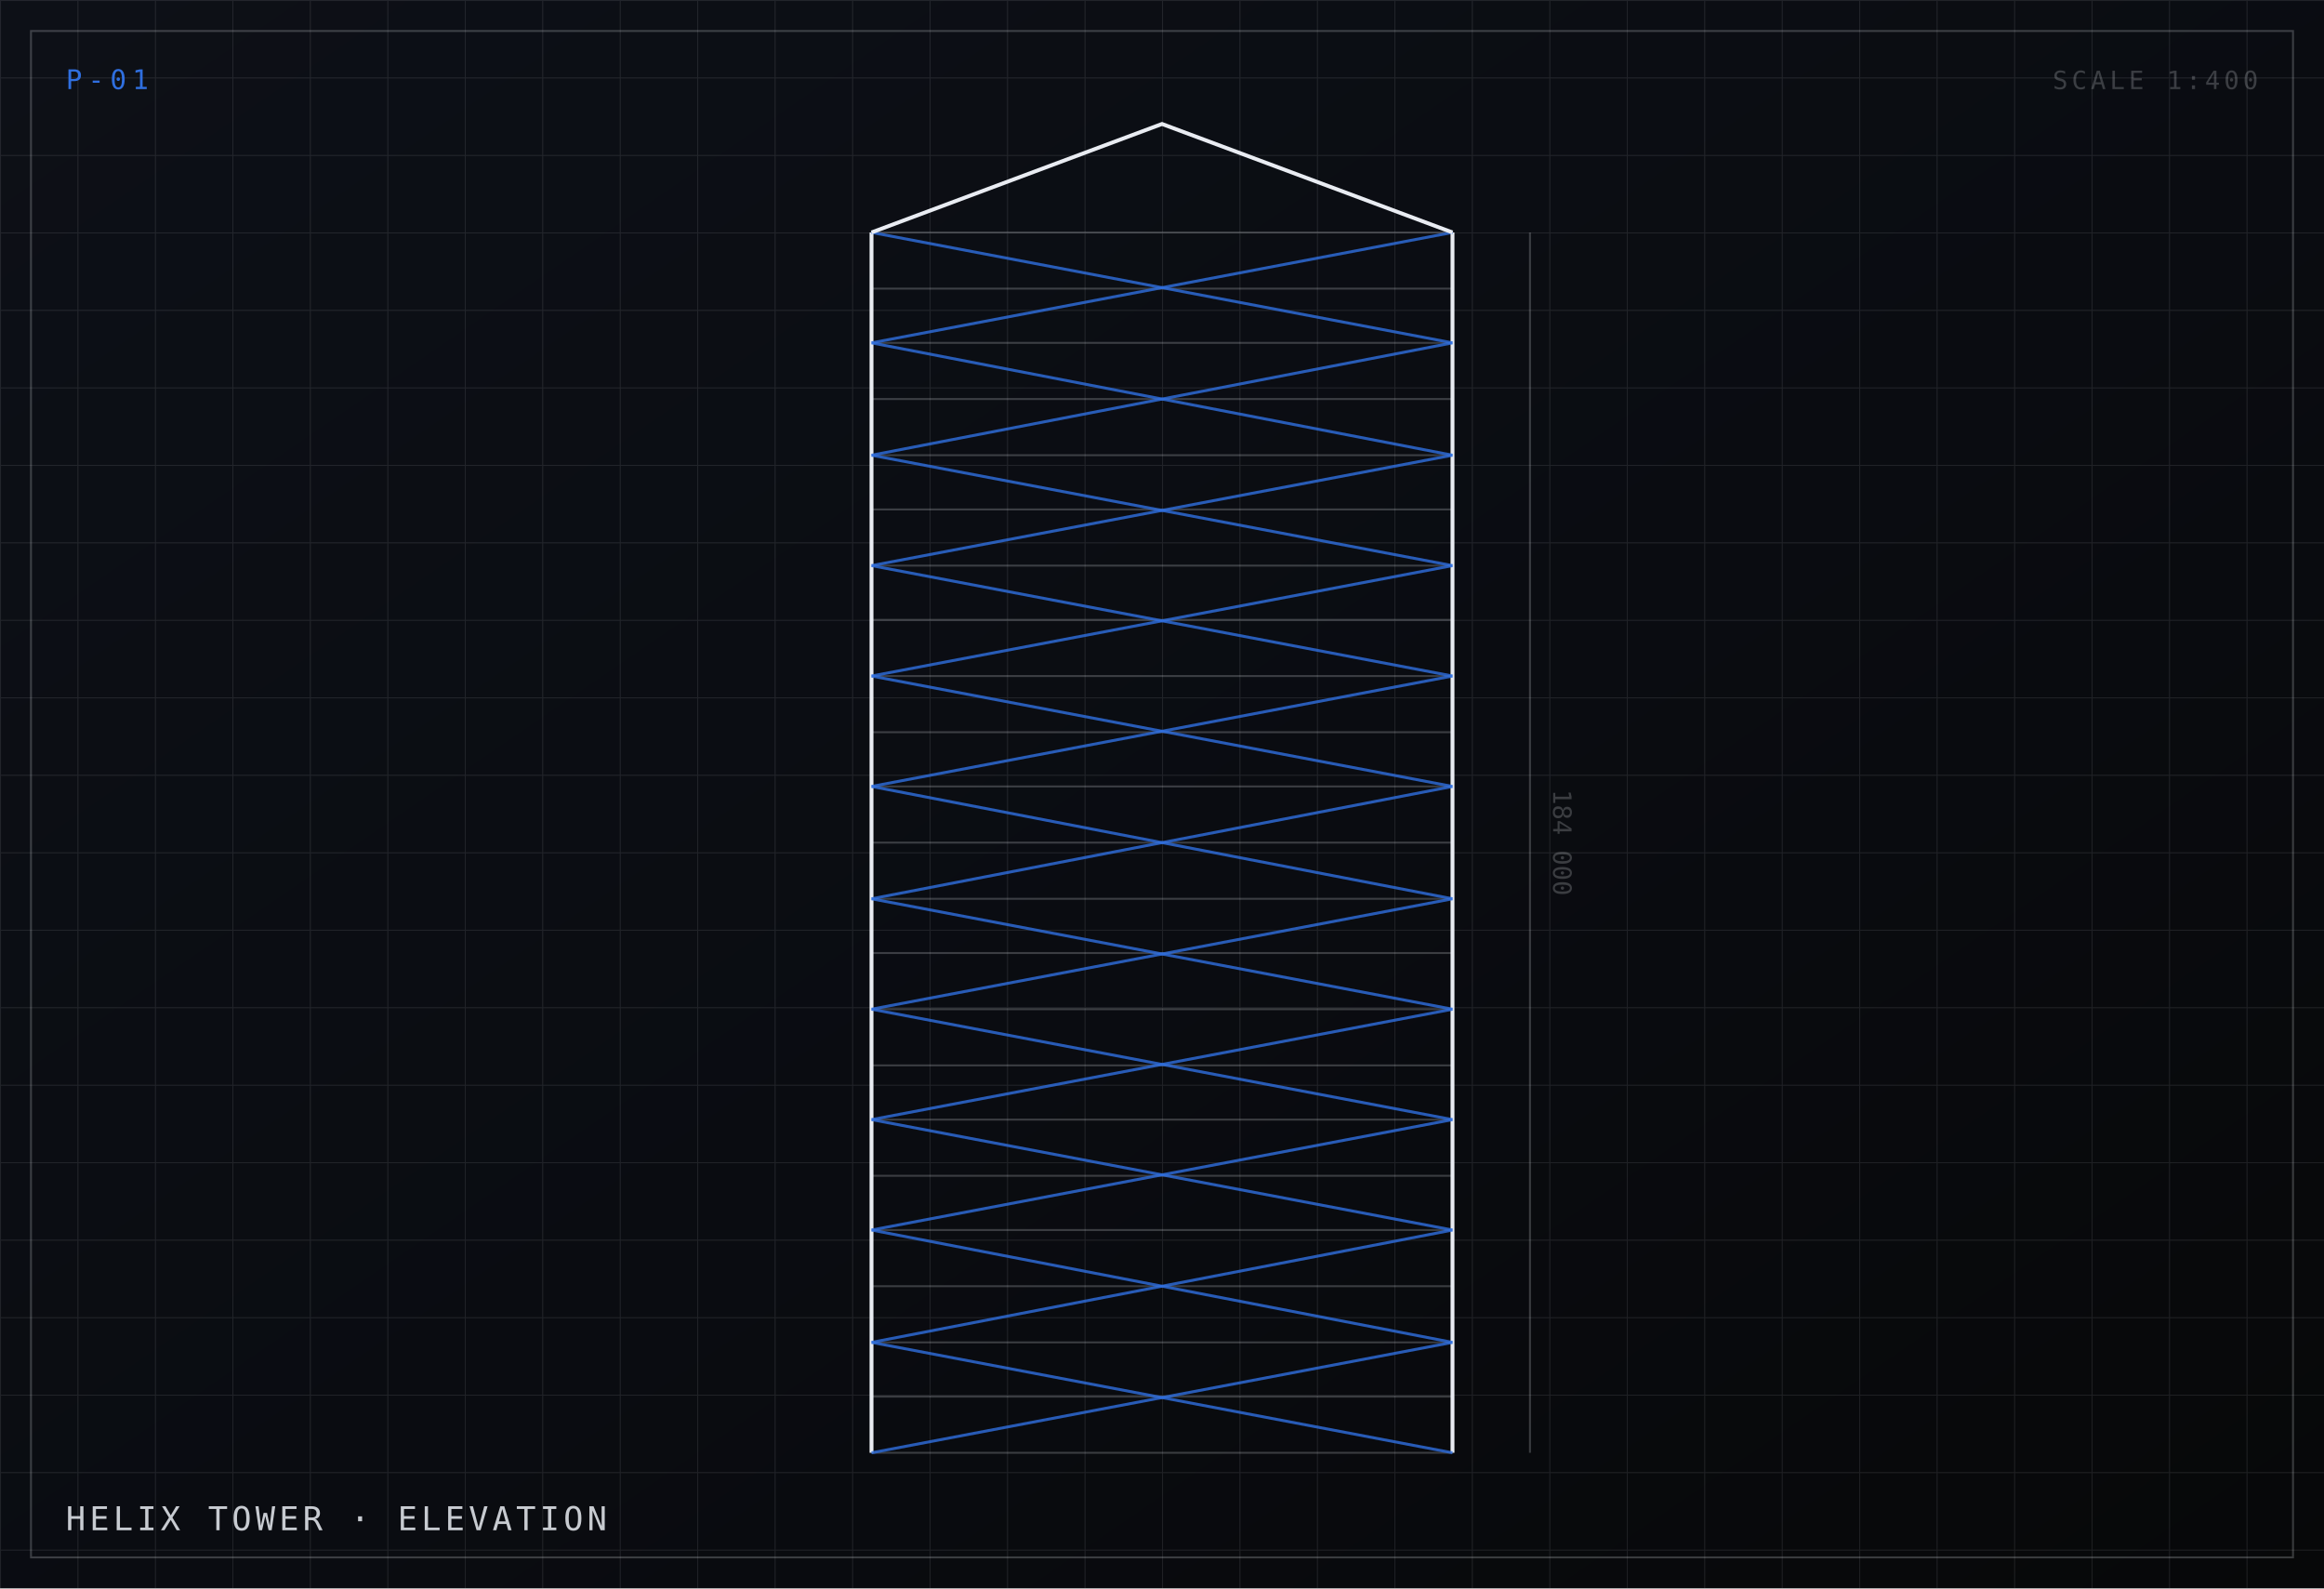
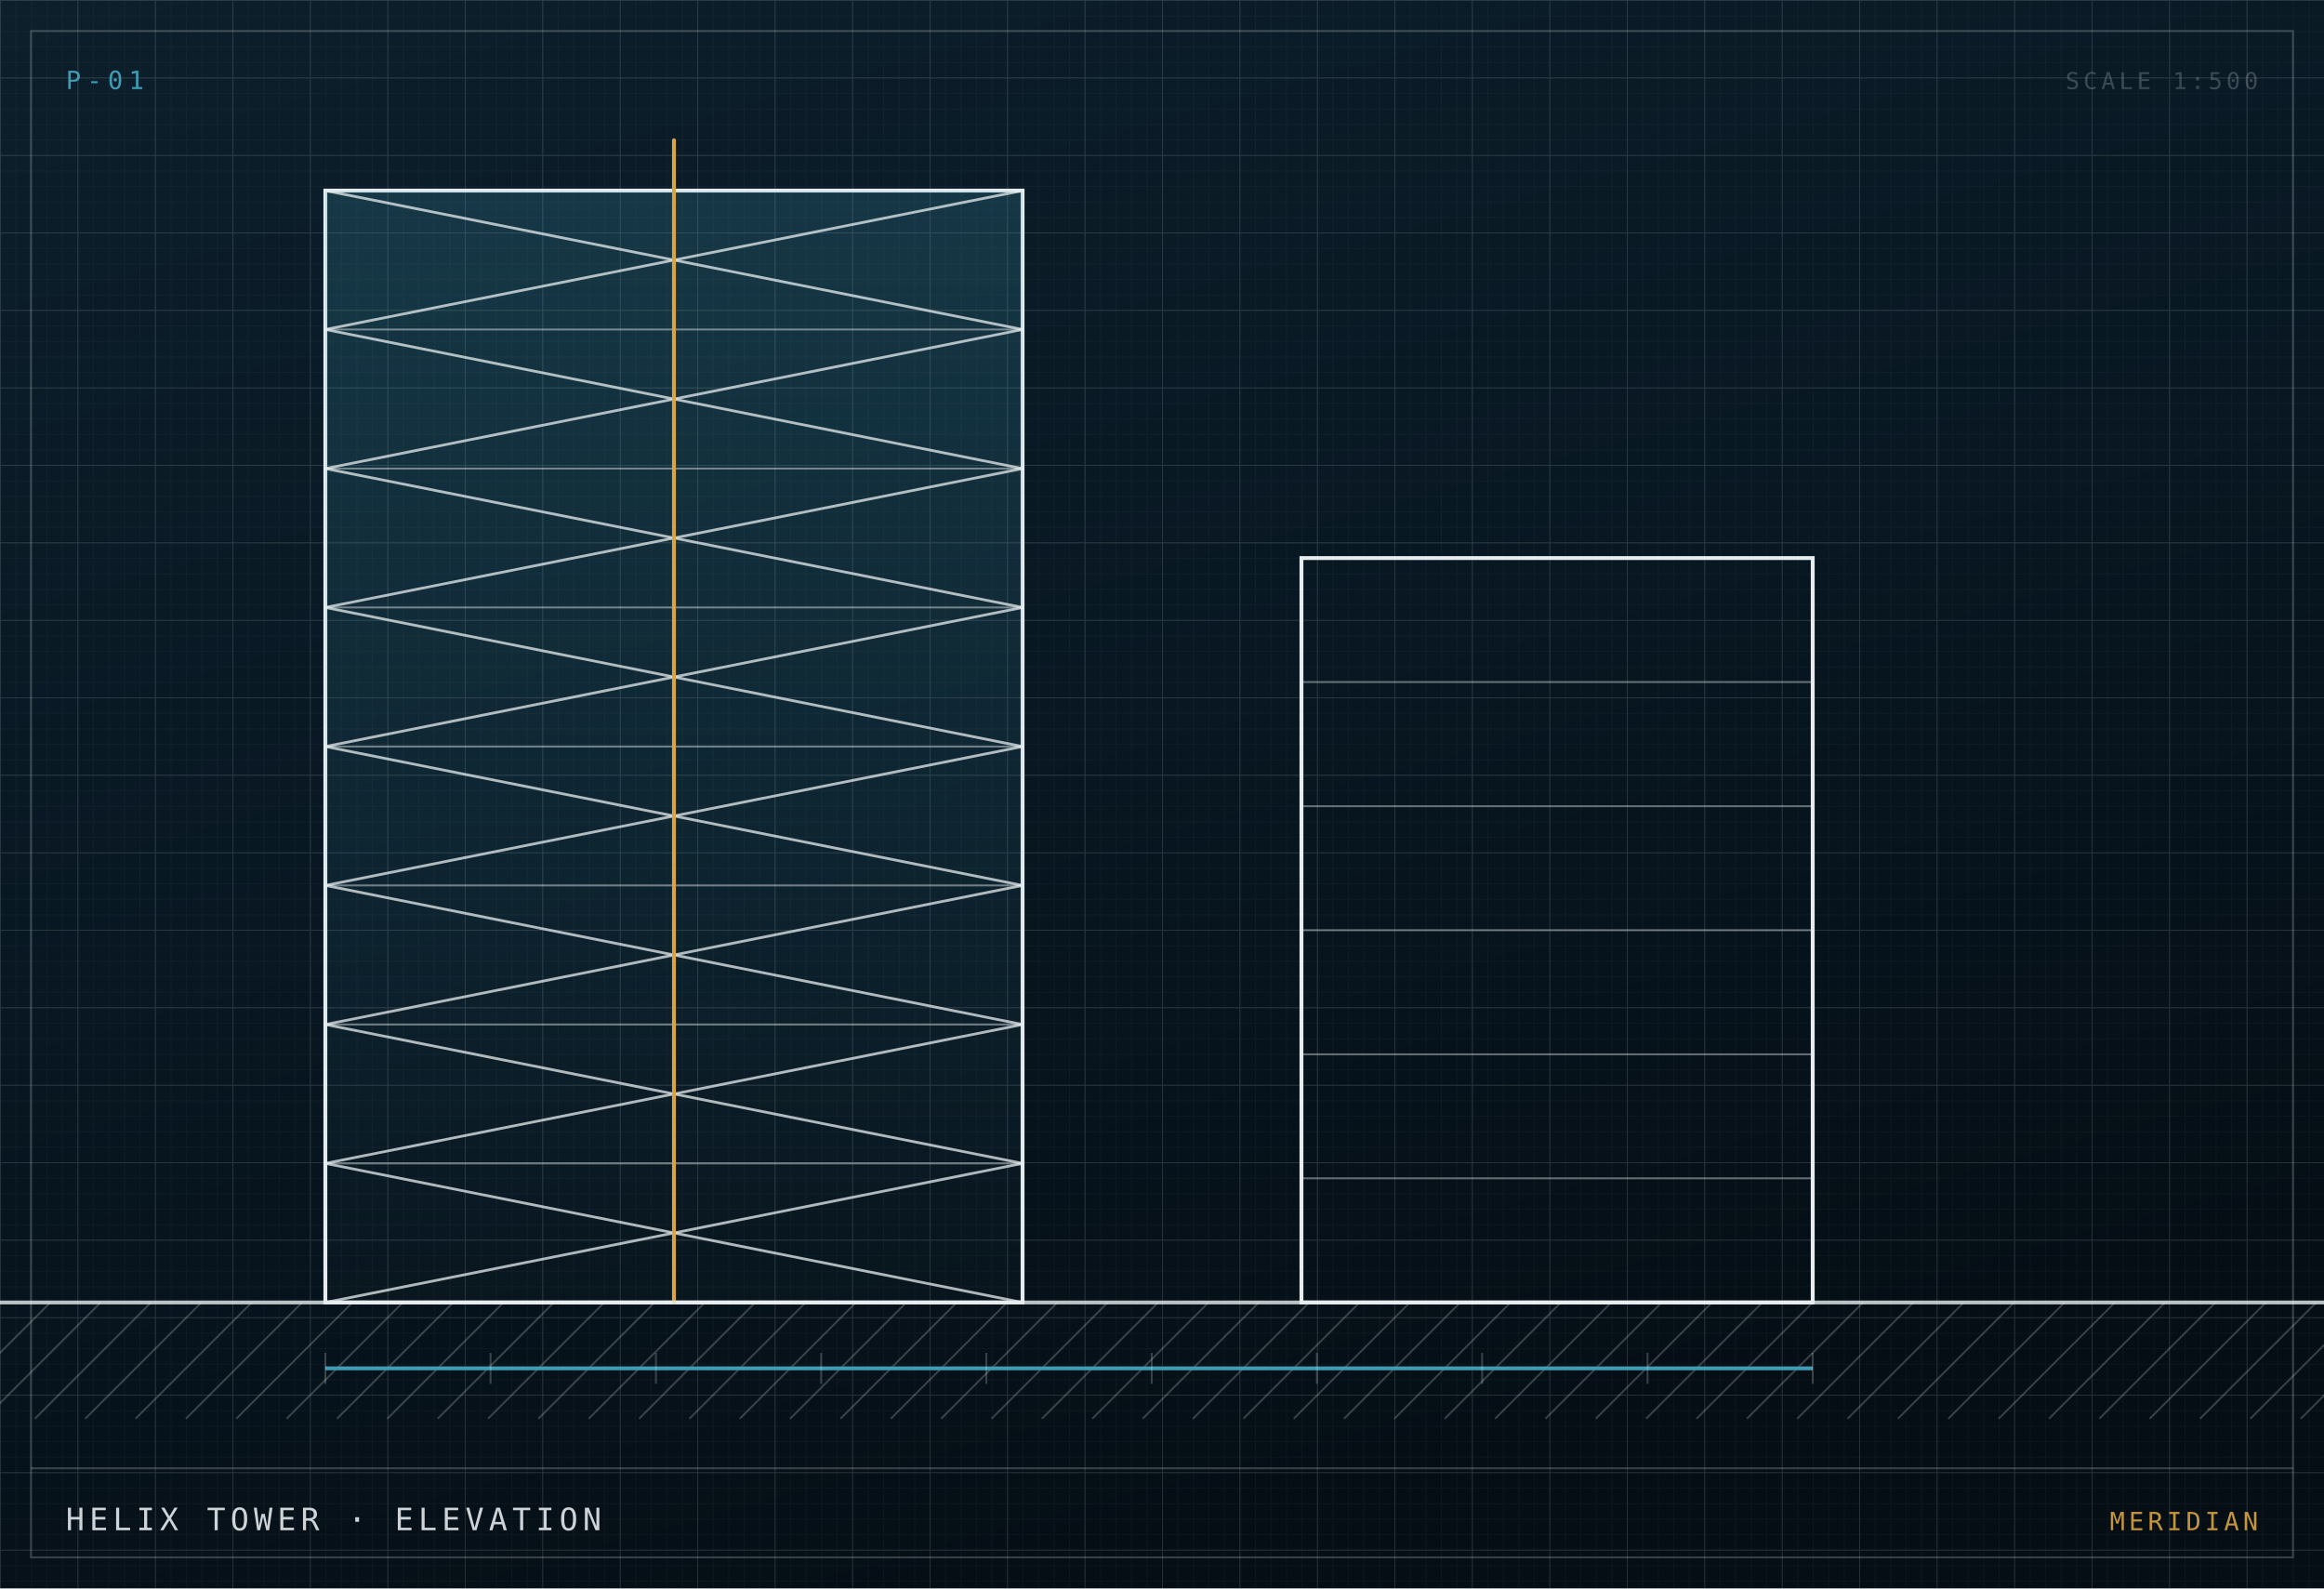
- <svg xmlns="http://www.w3.org/2000/svg" width="1200" height="820" viewBox="0 0 1200 820" preserveAspectRatio="xMidYMid slice">
+ <svg xmlns="http://www.w3.org/2000/svg" width="1200" height="820" viewBox="0 0 1200 820" preserveAspectRatio="xMidYMid slice" role="img" aria-label="HELIX TOWER · ELEVATION">
  <defs>
-     <linearGradient id="bg" x1="0" y1="0" x2="1" y2="1">
-       <stop offset="0" stop-color="#0d1017" />
-       <stop offset="0.55" stop-color="#0a0c11" />
-       <stop offset="1" stop-color="#070809" />
+     <linearGradient id="ground" x1="0" y1="0" x2="0.4" y2="1">
+       <stop offset="0" stop-color="#0c1f2b" />
+       <stop offset="0.55" stop-color="#081722" />
+       <stop offset="1" stop-color="#050e15" />
    </linearGradient>
    <pattern id="grid" width="40" height="40" patternUnits="userSpaceOnUse">
-       <path d="M40 0H0V40" fill="none" stroke="rgba(233,236,242,0.10)" stroke-width="1" />
+       <path d="M40 0H0V40" fill="none" stroke="rgba(231,237,239,0.12)" stroke-width="1" />
    </pattern>
-     <linearGradient id="glow" x1="0" y1="0" x2="0" y2="1">
-       <stop offset="0" stop-color="#2f6fe0" stop-opacity="0.5" />
-       <stop offset="1" stop-color="#1f4fa8" stop-opacity="0.05" />
+     <pattern id="grid-fine" width="8" height="8" patternUnits="userSpaceOnUse">
+       <path d="M8 0H0V8" fill="none" stroke="rgba(231,237,239,0.05)" stroke-width="0.6" />
+     </pattern>
+     <linearGradient id="wash" x1="0" y1="0" x2="0" y2="1">
+       <stop offset="0" stop-color="#3f9cb4" stop-opacity="0.42" />
+       <stop offset="1" stop-color="#3f9cb4" stop-opacity="0.04" />
    </linearGradient>
  </defs>
-   <rect x="0" y="0" width="1200" height="820" fill="url(#bg)" />
-   <rect x="0" y="0" width="1200" height="820" fill="url(#grid)" />
-   <rect x="16" y="16" width="1168" height="788" fill="none" stroke="rgba(233,236,242,0.22)" stroke-width="1" />
-   <text x="34" y="790" fill="#e9ecf2" font-family="'IBM Plex Mono',monospace" font-size="17" letter-spacing="2" opacity="0.85">HELIX TOWER · ELEVATION</text>
-   <text x="34" y="46" fill="#2f6fe0" font-family="'IBM Plex Mono',monospace" font-size="14" letter-spacing="3">P-01</text>
-   <text x="1166" y="46" text-anchor="end" fill="rgba(233,236,242,0.22)" font-family="'IBM Plex Mono',monospace" font-size="13" letter-spacing="2">SCALE 1:400</text>
-   <line x1="450.0" y1="750" x2="750.0" y2="750" stroke="rgba(233,236,242,0.22)" stroke-width="1" />
-   <line x1="450.0" y1="721" x2="750.0" y2="721" stroke="rgba(233,236,242,0.22)" stroke-width="1" />
-   <line x1="450.0" y1="693" x2="750.0" y2="693" stroke="rgba(233,236,242,0.22)" stroke-width="1" />
-   <line x1="450.0" y1="664" x2="750.0" y2="664" stroke="rgba(233,236,242,0.22)" stroke-width="1" />
-   <line x1="450.0" y1="635" x2="750.0" y2="635" stroke="rgba(233,236,242,0.22)" stroke-width="1" />
-   <line x1="450.0" y1="607" x2="750.0" y2="607" stroke="rgba(233,236,242,0.22)" stroke-width="1" />
-   <line x1="450.0" y1="578" x2="750.0" y2="578" stroke="rgba(233,236,242,0.22)" stroke-width="1" />
-   <line x1="450.0" y1="550" x2="750.0" y2="550" stroke="rgba(233,236,242,0.22)" stroke-width="1" />
-   <line x1="450.0" y1="521" x2="750.0" y2="521" stroke="rgba(233,236,242,0.22)" stroke-width="1" />
-   <line x1="450.0" y1="492" x2="750.0" y2="492" stroke="rgba(233,236,242,0.22)" stroke-width="1" />
-   <line x1="450.0" y1="464" x2="750.0" y2="464" stroke="rgba(233,236,242,0.22)" stroke-width="1" />
-   <line x1="450.0" y1="435" x2="750.0" y2="435" stroke="rgba(233,236,242,0.22)" stroke-width="1" />
-   <line x1="450.0" y1="406" x2="750.0" y2="406" stroke="rgba(233,236,242,0.22)" stroke-width="1" />
-   <line x1="450.0" y1="378" x2="750.0" y2="378" stroke="rgba(233,236,242,0.22)" stroke-width="1" />
-   <line x1="450.0" y1="349" x2="750.0" y2="349" stroke="rgba(233,236,242,0.22)" stroke-width="1" />
-   <line x1="450.0" y1="320" x2="750.0" y2="320" stroke="rgba(233,236,242,0.22)" stroke-width="1" />
-   <line x1="450.0" y1="292" x2="750.0" y2="292" stroke="rgba(233,236,242,0.22)" stroke-width="1" />
-   <line x1="450.0" y1="263" x2="750.0" y2="263" stroke="rgba(233,236,242,0.22)" stroke-width="1" />
-   <line x1="450.0" y1="235" x2="750.0" y2="235" stroke="rgba(233,236,242,0.22)" stroke-width="1" />
-   <line x1="450.0" y1="206" x2="750.0" y2="206" stroke="rgba(233,236,242,0.22)" stroke-width="1" />
-   <line x1="450.0" y1="177" x2="750.0" y2="177" stroke="rgba(233,236,242,0.22)" stroke-width="1" />
-   <line x1="450.0" y1="149" x2="750.0" y2="149" stroke="rgba(233,236,242,0.22)" stroke-width="1" />
-   <line x1="450.0" y1="120" x2="750.0" y2="120" stroke="rgba(233,236,242,0.22)" stroke-width="1" />
-   <line x1="450.0" y1="120" x2="450.0" y2="750" stroke="#e9ecf2" stroke-width="2" />
-   <line x1="750.0" y1="120" x2="750.0" y2="750" stroke="#e9ecf2" stroke-width="2" />
-   <line x1="450.0" y1="120" x2="750.0" y2="177" stroke="#2f6fe0" stroke-width="1.5" opacity="0.8" />
-   <line x1="750.0" y1="120" x2="450.0" y2="177" stroke="#2f6fe0" stroke-width="1.5" opacity="0.8" />
-   <line x1="450.0" y1="177" x2="750.0" y2="235" stroke="#2f6fe0" stroke-width="1.5" opacity="0.8" />
-   <line x1="750.0" y1="177" x2="450.0" y2="235" stroke="#2f6fe0" stroke-width="1.5" opacity="0.8" />
-   <line x1="450.0" y1="235" x2="750.0" y2="292" stroke="#2f6fe0" stroke-width="1.5" opacity="0.8" />
-   <line x1="750.0" y1="235" x2="450.0" y2="292" stroke="#2f6fe0" stroke-width="1.5" opacity="0.8" />
-   <line x1="450.0" y1="292" x2="750.0" y2="349" stroke="#2f6fe0" stroke-width="1.5" opacity="0.8" />
-   <line x1="750.0" y1="292" x2="450.0" y2="349" stroke="#2f6fe0" stroke-width="1.5" opacity="0.8" />
-   <line x1="450.0" y1="349" x2="750.0" y2="406" stroke="#2f6fe0" stroke-width="1.5" opacity="0.8" />
-   <line x1="750.0" y1="349" x2="450.0" y2="406" stroke="#2f6fe0" stroke-width="1.5" opacity="0.8" />
-   <line x1="450.0" y1="406" x2="750.0" y2="464" stroke="#2f6fe0" stroke-width="1.5" opacity="0.8" />
-   <line x1="750.0" y1="406" x2="450.0" y2="464" stroke="#2f6fe0" stroke-width="1.5" opacity="0.8" />
-   <line x1="450.0" y1="464" x2="750.0" y2="521" stroke="#2f6fe0" stroke-width="1.5" opacity="0.8" />
-   <line x1="750.0" y1="464" x2="450.0" y2="521" stroke="#2f6fe0" stroke-width="1.5" opacity="0.8" />
-   <line x1="450.0" y1="521" x2="750.0" y2="578" stroke="#2f6fe0" stroke-width="1.5" opacity="0.8" />
-   <line x1="750.0" y1="521" x2="450.0" y2="578" stroke="#2f6fe0" stroke-width="1.5" opacity="0.8" />
-   <line x1="450.0" y1="578" x2="750.0" y2="635" stroke="#2f6fe0" stroke-width="1.5" opacity="0.8" />
-   <line x1="750.0" y1="578" x2="450.0" y2="635" stroke="#2f6fe0" stroke-width="1.5" opacity="0.8" />
-   <line x1="450.0" y1="635" x2="750.0" y2="693" stroke="#2f6fe0" stroke-width="1.5" opacity="0.8" />
-   <line x1="750.0" y1="635" x2="450.0" y2="693" stroke="#2f6fe0" stroke-width="1.5" opacity="0.8" />
-   <line x1="450.0" y1="693" x2="750.0" y2="750" stroke="#2f6fe0" stroke-width="1.5" opacity="0.8" />
-   <line x1="750.0" y1="693" x2="450.0" y2="750" stroke="#2f6fe0" stroke-width="1.5" opacity="0.8" />
-   <path d="M450.0 120 L600.0 64 L750.0 120" fill="none" stroke="#e9ecf2" stroke-width="2" />
-   <line x1="790.0" y1="120" x2="790.0" y2="750" stroke="rgba(233,236,242,0.22)" stroke-width="1" />
-   <text x="802.0" y="435.0" fill="rgba(233,236,242,0.22)" font-family="monospace" font-size="13" transform="rotate(90 802.0 435.0)" text-anchor="middle">184 000</text>
+   <rect width="1200" height="820" fill="url(#ground)" />
+   <rect width="1200" height="820" fill="url(#grid-fine)" />
+   <rect width="1200" height="820" fill="url(#grid)" />
+   <rect x="16" y="16" width="1168" height="788" fill="none" stroke="rgba(231,237,239,0.22)" stroke-width="1" />
+   <line x1="16" y1="758" x2="1184" y2="758" stroke="rgba(231,237,239,0.22)" stroke-width="1" />
+   <text x="34" y="790" fill="#e7edef" font-family="'IBM Plex Mono',monospace" font-size="16" letter-spacing="2.5" opacity="0.88">HELIX TOWER · ELEVATION</text>
+   <text x="1166" y="790" text-anchor="end" fill="#d9a441" font-family="'IBM Plex Mono',monospace" font-size="13" letter-spacing="2" opacity="0.9">MERIDIAN</text>
+   <text x="34" y="46" fill="#3f9cb4" font-family="'IBM Plex Mono',monospace" font-size="13" letter-spacing="3">P-01</text>
+   <text x="1166" y="46" text-anchor="end" fill="rgba(231,237,239,0.22)" font-family="'IBM Plex Mono',monospace" font-size="12" letter-spacing="2">SCALE 1:500</text>
+   <rect x="168" y="98.4" width="360" height="574" fill="none" stroke="#e7edef" stroke-width="2" />
+   <rect x="168" y="98.4" width="360" height="574" fill="url(#wash)" opacity="0.5" />
+   <path d="M168 98.4L528 170.1" fill="none" stroke="#e7edef" stroke-width="1.4" opacity="0.75" />
+   <path d="M528 98.4L168 170.1" fill="none" stroke="#e7edef" stroke-width="1.4" opacity="0.75" />
+   <path d="M168 98.4H528" fill="none" stroke="#e7edef" stroke-width="1" opacity="0.45" />
+   <path d="M168 170.1L528 241.9" fill="none" stroke="#e7edef" stroke-width="1.4" opacity="0.75" />
+   <path d="M528 170.1L168 241.9" fill="none" stroke="#e7edef" stroke-width="1.4" opacity="0.75" />
+   <path d="M168 170.1H528" fill="none" stroke="#e7edef" stroke-width="1" opacity="0.45" />
+   <path d="M168 241.9L528 313.6" fill="none" stroke="#e7edef" stroke-width="1.4" opacity="0.75" />
+   <path d="M528 241.9L168 313.6" fill="none" stroke="#e7edef" stroke-width="1.4" opacity="0.75" />
+   <path d="M168 241.9H528" fill="none" stroke="#e7edef" stroke-width="1" opacity="0.45" />
+   <path d="M168 313.6L528 385.4" fill="none" stroke="#e7edef" stroke-width="1.4" opacity="0.75" />
+   <path d="M528 313.6L168 385.4" fill="none" stroke="#e7edef" stroke-width="1.4" opacity="0.75" />
+   <path d="M168 313.6H528" fill="none" stroke="#e7edef" stroke-width="1" opacity="0.45" />
+   <path d="M168 385.4L528 457.1" fill="none" stroke="#e7edef" stroke-width="1.4" opacity="0.75" />
+   <path d="M528 385.4L168 457.1" fill="none" stroke="#e7edef" stroke-width="1.4" opacity="0.75" />
+   <path d="M168 385.4H528" fill="none" stroke="#e7edef" stroke-width="1" opacity="0.45" />
+   <path d="M168 457.1L528 528.9" fill="none" stroke="#e7edef" stroke-width="1.4" opacity="0.75" />
+   <path d="M528 457.1L168 528.9" fill="none" stroke="#e7edef" stroke-width="1.4" opacity="0.75" />
+   <path d="M168 457.1H528" fill="none" stroke="#e7edef" stroke-width="1" opacity="0.45" />
+   <path d="M168 528.9L528 600.6" fill="none" stroke="#e7edef" stroke-width="1.4" opacity="0.75" />
+   <path d="M528 528.9L168 600.6" fill="none" stroke="#e7edef" stroke-width="1.4" opacity="0.75" />
+   <path d="M168 528.9H528" fill="none" stroke="#e7edef" stroke-width="1" opacity="0.45" />
+   <path d="M168 600.6L528 672.4" fill="none" stroke="#e7edef" stroke-width="1.4" opacity="0.75" />
+   <path d="M528 600.6L168 672.4" fill="none" stroke="#e7edef" stroke-width="1.4" opacity="0.75" />
+   <path d="M168 600.6H528" fill="none" stroke="#e7edef" stroke-width="1" opacity="0.45" />
+   <rect x="672" y="288.1" width="264" height="384.3" fill="none" stroke="#e7edef" stroke-width="2" />
+   <path d="M672 288.1H936" fill="none" stroke="#e7edef" stroke-width="1" opacity="0.4" />
+   <path d="M672 352.1H936" fill="none" stroke="#e7edef" stroke-width="1" opacity="0.4" />
+   <path d="M672 416.2H936" fill="none" stroke="#e7edef" stroke-width="1" opacity="0.4" />
+   <path d="M672 480.2H936" fill="none" stroke="#e7edef" stroke-width="1" opacity="0.4" />
+   <path d="M672 544.3H936" fill="none" stroke="#e7edef" stroke-width="1" opacity="0.4" />
+   <path d="M672 608.3H936" fill="none" stroke="#e7edef" stroke-width="1" opacity="0.4" />
+   <path d="M348 72.4V672.4" fill="none" stroke="#d9a441" stroke-width="2" stroke-linecap="round" />
+   <line x1="0" y1="672.4" x2="1200" y2="672.4" stroke="#e7edef" stroke-width="2" opacity="0.8" />
+   <line x1="-60" y1="732.4" x2="0" y2="672.4" stroke="rgba(231,237,239,0.22)" stroke-width="1" />
+   <line x1="-34" y1="732.4" x2="26" y2="672.4" stroke="rgba(231,237,239,0.22)" stroke-width="1" />
+   <line x1="-8" y1="732.4" x2="52" y2="672.4" stroke="rgba(231,237,239,0.22)" stroke-width="1" />
+   <line x1="18" y1="732.4" x2="78" y2="672.4" stroke="rgba(231,237,239,0.22)" stroke-width="1" />
+   <line x1="44" y1="732.4" x2="104" y2="672.4" stroke="rgba(231,237,239,0.22)" stroke-width="1" />
+   <line x1="70" y1="732.4" x2="130" y2="672.4" stroke="rgba(231,237,239,0.22)" stroke-width="1" />
+   <line x1="96" y1="732.4" x2="156" y2="672.4" stroke="rgba(231,237,239,0.22)" stroke-width="1" />
+   <line x1="122" y1="732.4" x2="182" y2="672.4" stroke="rgba(231,237,239,0.22)" stroke-width="1" />
+   <line x1="148" y1="732.4" x2="208" y2="672.4" stroke="rgba(231,237,239,0.22)" stroke-width="1" />
+   <line x1="174" y1="732.4" x2="234" y2="672.4" stroke="rgba(231,237,239,0.22)" stroke-width="1" />
+   <line x1="200" y1="732.4" x2="260" y2="672.4" stroke="rgba(231,237,239,0.22)" stroke-width="1" />
+   <line x1="226" y1="732.4" x2="286" y2="672.4" stroke="rgba(231,237,239,0.22)" stroke-width="1" />
+   <line x1="252" y1="732.4" x2="312" y2="672.4" stroke="rgba(231,237,239,0.22)" stroke-width="1" />
+   <line x1="278" y1="732.4" x2="338" y2="672.4" stroke="rgba(231,237,239,0.22)" stroke-width="1" />
+   <line x1="304" y1="732.4" x2="364" y2="672.4" stroke="rgba(231,237,239,0.22)" stroke-width="1" />
+   <line x1="330" y1="732.4" x2="390" y2="672.4" stroke="rgba(231,237,239,0.22)" stroke-width="1" />
+   <line x1="356" y1="732.4" x2="416" y2="672.4" stroke="rgba(231,237,239,0.22)" stroke-width="1" />
+   <line x1="382" y1="732.4" x2="442" y2="672.4" stroke="rgba(231,237,239,0.22)" stroke-width="1" />
+   <line x1="408" y1="732.4" x2="468" y2="672.4" stroke="rgba(231,237,239,0.22)" stroke-width="1" />
+   <line x1="434" y1="732.4" x2="494" y2="672.4" stroke="rgba(231,237,239,0.22)" stroke-width="1" />
+   <line x1="460" y1="732.4" x2="520" y2="672.4" stroke="rgba(231,237,239,0.22)" stroke-width="1" />
+   <line x1="486" y1="732.4" x2="546" y2="672.4" stroke="rgba(231,237,239,0.22)" stroke-width="1" />
+   <line x1="512" y1="732.4" x2="572" y2="672.4" stroke="rgba(231,237,239,0.22)" stroke-width="1" />
+   <line x1="538" y1="732.4" x2="598" y2="672.4" stroke="rgba(231,237,239,0.22)" stroke-width="1" />
+   <line x1="564" y1="732.4" x2="624" y2="672.4" stroke="rgba(231,237,239,0.22)" stroke-width="1" />
+   <line x1="590" y1="732.4" x2="650" y2="672.4" stroke="rgba(231,237,239,0.22)" stroke-width="1" />
+   <line x1="616" y1="732.4" x2="676" y2="672.4" stroke="rgba(231,237,239,0.22)" stroke-width="1" />
+   <line x1="642" y1="732.4" x2="702" y2="672.4" stroke="rgba(231,237,239,0.22)" stroke-width="1" />
+   <line x1="668" y1="732.4" x2="728" y2="672.4" stroke="rgba(231,237,239,0.22)" stroke-width="1" />
+   <line x1="694" y1="732.4" x2="754" y2="672.4" stroke="rgba(231,237,239,0.22)" stroke-width="1" />
+   <line x1="720" y1="732.4" x2="780" y2="672.4" stroke="rgba(231,237,239,0.22)" stroke-width="1" />
+   <line x1="746" y1="732.4" x2="806" y2="672.4" stroke="rgba(231,237,239,0.22)" stroke-width="1" />
+   <line x1="772" y1="732.4" x2="832" y2="672.4" stroke="rgba(231,237,239,0.22)" stroke-width="1" />
+   <line x1="798" y1="732.4" x2="858" y2="672.4" stroke="rgba(231,237,239,0.22)" stroke-width="1" />
+   <line x1="824" y1="732.4" x2="884" y2="672.4" stroke="rgba(231,237,239,0.22)" stroke-width="1" />
+   <line x1="850" y1="732.4" x2="910" y2="672.4" stroke="rgba(231,237,239,0.22)" stroke-width="1" />
+   <line x1="876" y1="732.4" x2="936" y2="672.4" stroke="rgba(231,237,239,0.22)" stroke-width="1" />
+   <line x1="902" y1="732.4" x2="962" y2="672.4" stroke="rgba(231,237,239,0.22)" stroke-width="1" />
+   <line x1="928" y1="732.4" x2="988" y2="672.4" stroke="rgba(231,237,239,0.22)" stroke-width="1" />
+   <line x1="954" y1="732.4" x2="1014" y2="672.4" stroke="rgba(231,237,239,0.22)" stroke-width="1" />
+   <line x1="980" y1="732.4" x2="1040" y2="672.4" stroke="rgba(231,237,239,0.22)" stroke-width="1" />
+   <line x1="1006" y1="732.4" x2="1066" y2="672.4" stroke="rgba(231,237,239,0.22)" stroke-width="1" />
+   <line x1="1032" y1="732.4" x2="1092" y2="672.4" stroke="rgba(231,237,239,0.22)" stroke-width="1" />
+   <line x1="1058" y1="732.4" x2="1118" y2="672.4" stroke="rgba(231,237,239,0.22)" stroke-width="1" />
+   <line x1="1084" y1="732.4" x2="1144" y2="672.4" stroke="rgba(231,237,239,0.22)" stroke-width="1" />
+   <line x1="1110" y1="732.4" x2="1170" y2="672.4" stroke="rgba(231,237,239,0.22)" stroke-width="1" />
+   <line x1="1136" y1="732.4" x2="1196" y2="672.4" stroke="rgba(231,237,239,0.22)" stroke-width="1" />
+   <line x1="1162" y1="732.4" x2="1222" y2="672.4" stroke="rgba(231,237,239,0.22)" stroke-width="1" />
+   <line x1="1188" y1="732.4" x2="1248" y2="672.4" stroke="rgba(231,237,239,0.22)" stroke-width="1" />
+   <line x1="168" y1="706.4" x2="936" y2="706.4" stroke="#3f9cb4" stroke-width="2" />
+   <line x1="168" y1="698.4" x2="168" y2="714.4" stroke="rgba(231,237,239,0.22)" stroke-width="1" />
+   <line x1="253.3" y1="698.4" x2="253.3" y2="714.4" stroke="rgba(231,237,239,0.22)" stroke-width="1" />
+   <line x1="338.7" y1="698.4" x2="338.7" y2="714.4" stroke="rgba(231,237,239,0.22)" stroke-width="1" />
+   <line x1="424" y1="698.4" x2="424" y2="714.4" stroke="rgba(231,237,239,0.22)" stroke-width="1" />
+   <line x1="509.3" y1="698.4" x2="509.3" y2="714.4" stroke="rgba(231,237,239,0.22)" stroke-width="1" />
+   <line x1="594.7" y1="698.4" x2="594.7" y2="714.4" stroke="rgba(231,237,239,0.22)" stroke-width="1" />
+   <line x1="680" y1="698.4" x2="680" y2="714.4" stroke="rgba(231,237,239,0.22)" stroke-width="1" />
+   <line x1="765.3" y1="698.4" x2="765.3" y2="714.4" stroke="rgba(231,237,239,0.22)" stroke-width="1" />
+   <line x1="850.7" y1="698.4" x2="850.7" y2="714.4" stroke="rgba(231,237,239,0.22)" stroke-width="1" />
+   <line x1="936" y1="698.4" x2="936" y2="714.4" stroke="rgba(231,237,239,0.22)" stroke-width="1" />
</svg>
